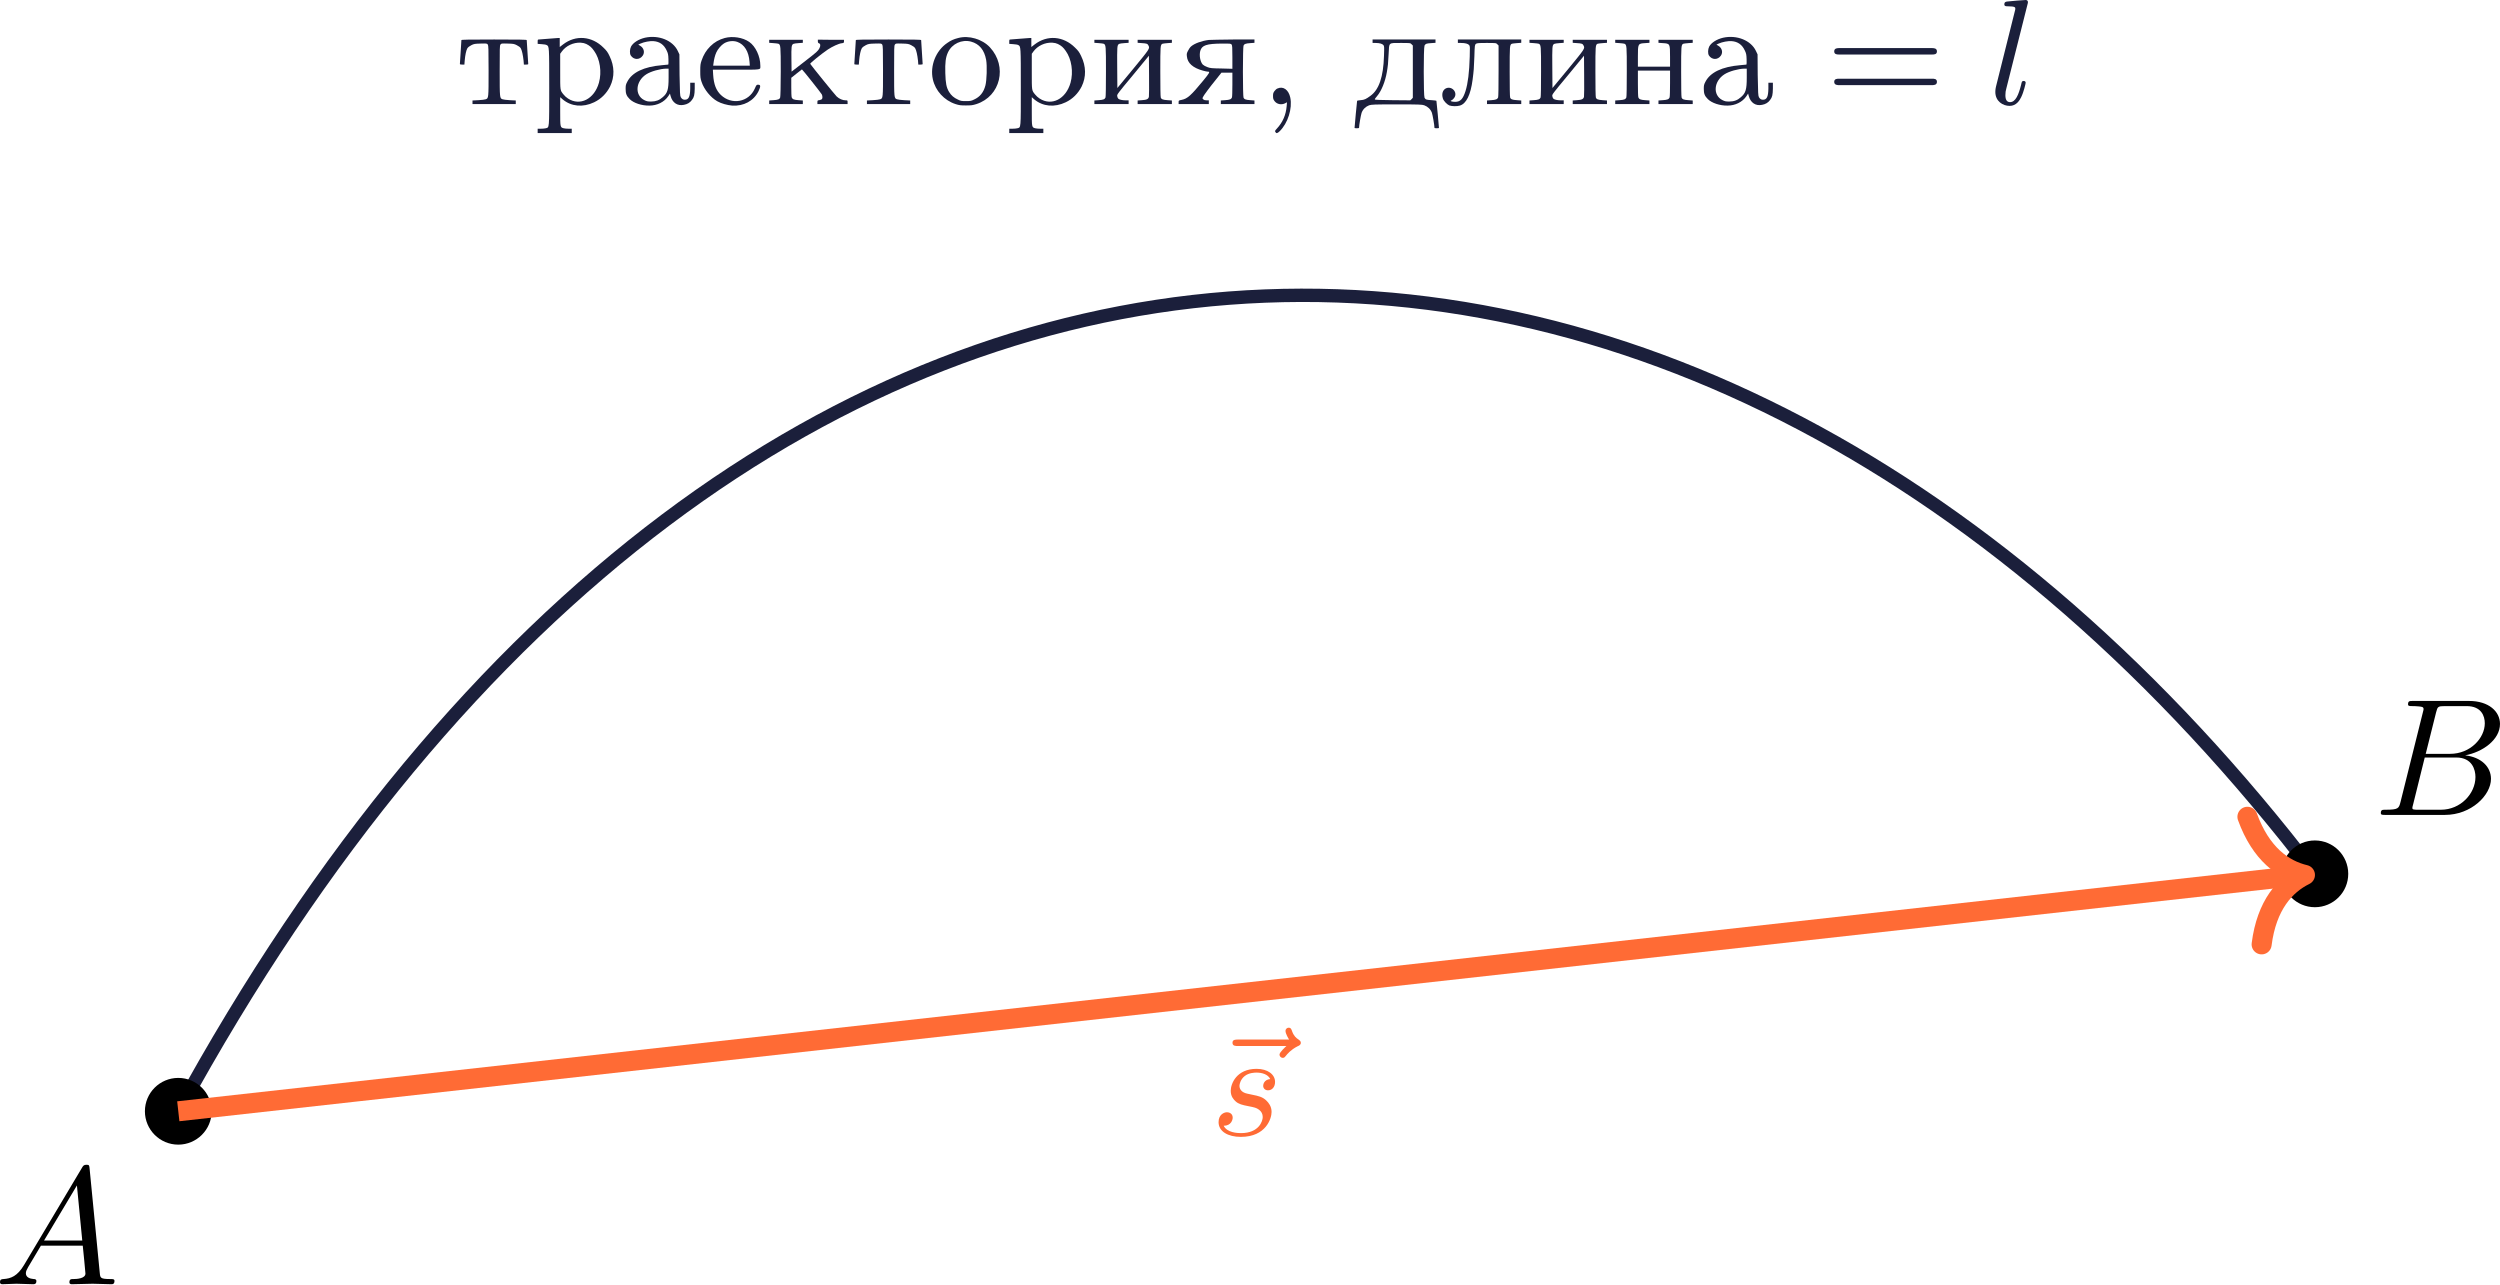
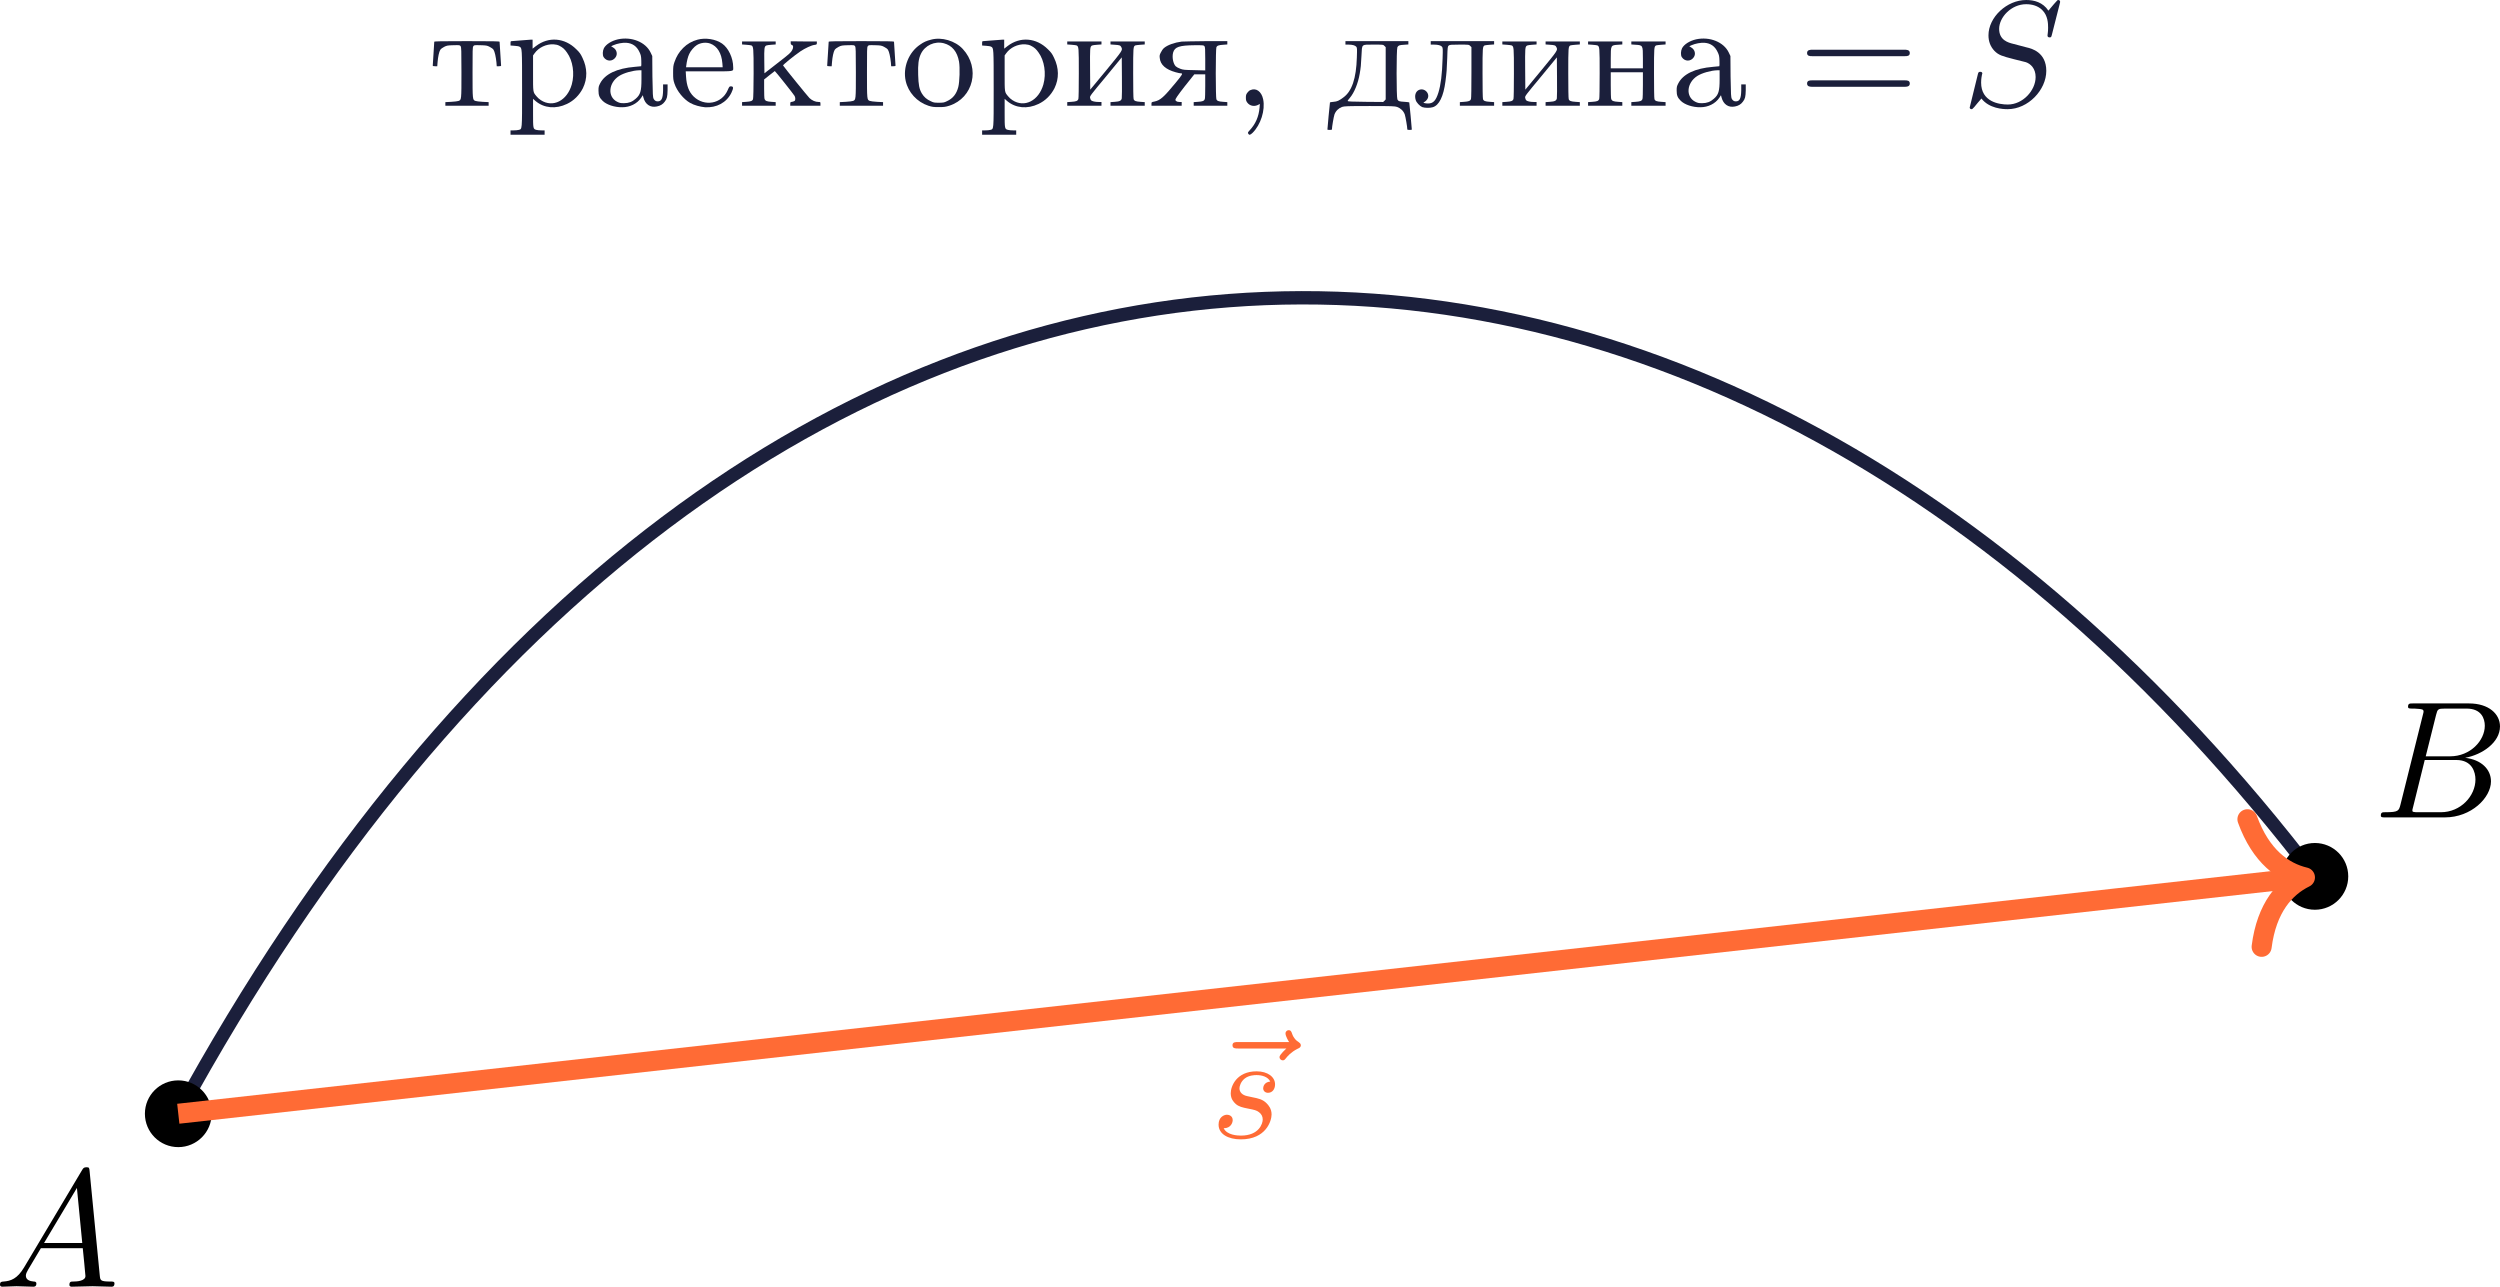
- <svg xmlns="http://www.w3.org/2000/svg" xmlns:xlink="http://www.w3.org/1999/xlink" version="1.1" width="194.03pt" height="99.672pt" viewBox="-66.339 -66.685 149.254 76.671">
+ <svg xmlns="http://www.w3.org/2000/svg" xmlns:xlink="http://www.w3.org/1999/xlink" version="1.1" width="194.03pt" height="99.865pt" viewBox="-66.339 -66.883 149.254 76.819">
  <defs>
    <path id="g1-61" d="M6.348-2.968C6.474-2.968 6.644-2.968 6.644-3.156C6.644-3.353 6.447-3.353 6.312-3.353H.843C.708-3.353 .511-3.353 .511-3.156C.511-2.968 .69-2.968 .807-2.968H6.348ZM6.312-1.139C6.447-1.139 6.644-1.139 6.644-1.336C6.644-1.524 6.474-1.524 6.348-1.524H.807C.69-1.524 .511-1.524 .511-1.336C.511-1.139 .708-1.139 .843-1.139H6.312Z" />
    <path id="g2-44" d="M1.058-.941C1.004-.924 .924-.852 .879-.789C.807-.69 .789-.646 .789-.493C.789-.332 .807-.287 .879-.188C1.022 0 1.282 .054 1.506-.054L1.623-.117L1.605 .108C1.56 .637 1.372 1.076 1.013 1.462C.915 1.569 .897 1.596 .924 1.65C.986 1.757 1.04 1.748 1.184 1.614C1.677 1.13 1.955 .251 1.82-.395C1.722-.861 1.399-1.094 1.058-.941Z" />
    <path id="g2-224" d="M1.56-3.972C1.175-3.882 .852-3.676 .726-3.443C.646-3.282 .637-3.031 .708-2.914C.888-2.636 1.246-2.636 1.426-2.905C1.56-3.102 1.488-3.362 1.273-3.488L1.157-3.56L1.291-3.622C1.515-3.721 1.847-3.784 2.071-3.766C2.43-3.739 2.69-3.56 2.851-3.21C2.932-3.04 2.95-2.977 2.959-2.69C2.968-2.511 2.959-2.367 2.95-2.367C2.932-2.367 2.762-2.349 2.573-2.331C1.497-2.242 .789-1.901 .502-1.345C.412-1.175 .403-1.121 .403-.915C.403-.628 .457-.493 .646-.305C.879-.072 1.363 .09 1.82 .081C2.277 .081 2.708-.126 2.95-.484L3.049-.637L3.084-.502C3.192-.09 3.497 .117 3.882 .036C4.089 0 4.25-.099 4.358-.251C4.492-.421 4.519-.547 4.528-.933V-1.282H4.394H4.259V-.933C4.25-.448 4.169-.269 3.936-.269C3.829-.269 3.757-.314 3.694-.421C3.649-.511 3.64-.655 3.622-1.748L3.613-2.977L3.515-3.183C3.219-3.811 2.376-4.151 1.56-3.972ZM2.968-1.587C2.968-.879 2.905-.664 2.618-.421C2.421-.242 2.206-.161 1.928-.161C1.722-.161 1.668-.17 1.506-.251C.933-.547 .995-1.372 1.632-1.784C1.91-1.964 2.457-2.116 2.824-2.125H2.968Z" />
    <path id="g2-228" d="M1.103-3.757V-3.658H1.282C1.515-3.658 1.677-3.613 1.748-3.533C1.802-3.47 1.802-3.416 1.784-2.887C1.748-1.641 1.488-.87 .977-.502C.708-.305 .619-.26 .386-.242C.269-.233 .179-.215 .179-.206S.143 .161 .099 .592C.063 1.031 .027 1.399 .027 1.417C.027 1.426 .09 1.435 .161 1.435S.296 1.426 .296 1.408C.296 1.255 .403 .646 .448 .511C.529 .296 .69 .143 .897 .063C1.049 .018 1.175 .009 2.546 .009C3.909 .009 4.044 .018 4.187 .063C4.402 .143 4.564 .296 4.645 .511C4.689 .646 4.797 1.255 4.797 1.408C4.797 1.426 4.86 1.435 4.932 1.435S5.066 1.426 5.066 1.417C5.066 1.399 5.03 1.031 4.994 .592C4.949 .161 4.914-.197 4.914-.206S4.788-.233 4.636-.242C4.304-.26 4.268-.278 4.205-.386C4.142-.511 4.142-3.38 4.205-3.506C4.268-3.613 4.313-3.631 4.609-3.649L4.86-3.667V-3.766V-3.865H2.977H1.103ZM3.434-3.578L3.506-3.506V-1.946V-.386L3.434-.305L3.353-.233L2.304-.242C1.551-.251 1.246-.26 1.237-.287C1.228-.305 1.282-.386 1.363-.475C1.632-.789 1.856-1.345 1.955-1.919C2.017-2.277 2.035-2.43 2.062-3.022C2.098-3.703 2.035-3.658 2.789-3.658C3.353-3.658 3.362-3.658 3.434-3.578Z" />
    <path id="g2-229" d="M1.713-3.954C1.381-3.865 1.094-3.703 .852-3.461C.601-3.21 .448-2.95 .332-2.618C.26-2.412 .251-2.331 .251-1.973S.26-1.542 .332-1.327C.484-.879 .87-.403 1.264-.179C1.515-.036 1.865 .054 2.152 .081C2.842 .126 3.443-.197 3.73-.78C3.865-1.067 3.865-1.166 3.703-1.166C3.613-1.166 3.604-1.157 3.506-.933C3.147-.117 2.125 .063 1.479-.556C1.201-.825 1.058-1.184 1.022-1.757L1.004-2.062H2.403C3.972-2.062 3.838-2.044 3.838-2.304C3.838-2.86 3.551-3.461 3.174-3.721C2.789-3.99 2.179-4.08 1.713-3.954ZM2.466-3.721C2.887-3.569 3.147-3.147 3.192-2.537L3.21-2.304H2.116H1.022L1.04-2.43C1.067-2.663 1.13-2.923 1.21-3.093C1.291-3.282 1.506-3.533 1.668-3.631C1.901-3.775 2.215-3.811 2.466-3.721Z" />
    <path id="g2-232" d="M.233-3.757V-3.667L.484-3.649C.619-3.64 .753-3.622 .78-3.613C.924-3.551 .924-3.506 .924-1.946C.924-1.094 .915-.448 .897-.403C.852-.296 .771-.26 .484-.242L.233-.224V-.117V-.009H1.255H2.277V-.126V-.233H2.107C1.892-.233 1.713-.278 1.659-.332C1.632-.359 1.605-.421 1.596-.484C1.578-.583 1.605-.619 2.537-1.739L3.488-2.896L3.497-1.722C3.506-1.076 3.497-.502 3.488-.448C3.461-.314 3.371-.26 3.067-.242L2.815-.224V-.117V-.009H3.838H4.86V-.117V-.224L4.609-.242C4.322-.26 4.232-.296 4.196-.403C4.178-.448 4.169-1.094 4.169-1.946C4.169-3.506 4.169-3.551 4.304-3.613C4.34-3.622 4.474-3.64 4.609-3.649L4.86-3.667V-3.757V-3.847H3.838H2.815V-3.757V-3.667L3.067-3.649C3.362-3.631 3.407-3.613 3.461-3.506C3.551-3.327 3.551-3.327 2.555-2.116L1.605-.968L1.596-2.188C1.587-3.461 1.587-3.533 1.713-3.604C1.748-3.622 1.892-3.64 2.026-3.649L2.277-3.667V-3.757V-3.847H1.255H.233Z" />
    <path id="g2-234" d="M.269-3.757V-3.667L.511-3.649C.646-3.64 .789-3.622 .816-3.613C.95-3.551 .959-3.506 .959-1.946C.959-1.094 .941-.448 .924-.403C.888-.296 .798-.26 .52-.242L.269-.224V-.117V-.009H1.273H2.277V-.117V-.224L2.026-.242C1.748-.26 1.659-.296 1.614-.403C1.596-.448 1.587-.726 1.587-1.031V-1.578L1.901-1.829C2.071-1.964 2.215-2.071 2.224-2.08C2.251-2.08 3.353-.69 3.407-.592C3.461-.484 3.461-.341 3.407-.296C3.38-.278 3.309-.251 3.255-.242C3.156-.233 3.147-.224 3.147-.117V-.009H4.044H4.949V-.126C4.949-.233 4.94-.233 4.842-.233C4.645-.233 4.447-.323 4.295-.466C4.178-.583 2.798-2.286 2.717-2.412C2.699-2.448 3.371-2.995 3.766-3.264C4.035-3.443 4.42-3.622 4.591-3.64C4.725-3.658 4.734-3.667 4.734-3.757V-3.847H3.954L3.174-3.856V-3.757C3.174-3.685 3.192-3.658 3.237-3.64C3.335-3.613 3.344-3.479 3.264-3.335C3.174-3.174 3.156-3.147 2.322-2.502L1.605-1.946L1.596-2.672C1.587-3.434 1.596-3.542 1.713-3.604C1.748-3.622 1.892-3.64 2.026-3.649L2.277-3.667V-3.757V-3.847H1.273H.269Z" />
    <path id="g2-235" d="M1.076-3.757V-3.658H1.264C1.515-3.658 1.677-3.613 1.748-3.533C1.802-3.461 1.802-3.416 1.784-2.833C1.757-1.892 1.677-1.255 1.533-.789C1.381-.314 1.228-.143 .915-.143C.753-.143 .61-.179 .655-.215C.664-.215 .699-.233 .726-.251C.762-.269 .825-.332 .861-.386C1.085-.708 .708-1.121 .35-.941C.17-.843 .099-.619 .179-.35C.215-.206 .421 .009 .565 .072C.726 .126 1.013 .134 1.193 .081C1.578-.027 1.838-.565 1.955-1.462C2.026-2.017 2.035-2.134 2.062-2.86C2.08-3.524 2.089-3.551 2.152-3.604C2.215-3.649 2.286-3.658 2.789-3.658C3.353-3.658 3.362-3.658 3.434-3.578L3.506-3.506V-1.991C3.506-1.112 3.497-.448 3.479-.403C3.434-.296 3.344-.26 3.067-.242L2.815-.224V-.117V-.009H3.838H4.86V-.117V-.224L4.609-.242C4.322-.26 4.232-.296 4.196-.403C4.178-.448 4.169-1.094 4.169-1.946C4.169-3.506 4.169-3.551 4.304-3.613C4.34-3.622 4.474-3.64 4.609-3.649L4.86-3.667V-3.766V-3.865H2.968H1.076Z" />
    <path id="g2-237" d="M.233-3.757V-3.667L.484-3.649C.619-3.64 .753-3.622 .78-3.613C.924-3.551 .924-3.506 .924-1.946C.924-1.094 .915-.448 .897-.403C.852-.296 .771-.26 .484-.242L.233-.224V-.117V-.009H1.255H2.277V-.117V-.224L2.026-.242C1.748-.26 1.659-.296 1.614-.403C1.596-.448 1.587-.825 1.587-1.246V-2.008H2.546H3.506V-1.246C3.506-.825 3.497-.448 3.479-.403C3.434-.296 3.344-.26 3.067-.242L2.815-.224V-.117V-.009H3.838H4.86V-.117V-.224L4.609-.242C4.322-.26 4.232-.296 4.196-.403C4.178-.448 4.169-1.094 4.169-1.946C4.169-3.506 4.169-3.551 4.304-3.613C4.34-3.622 4.474-3.64 4.609-3.649L4.86-3.667V-3.757V-3.847H3.838H2.815V-3.757V-3.667L3.067-3.649C3.506-3.622 3.506-3.622 3.506-2.833V-2.242H2.546H1.587V-2.833C1.587-3.622 1.587-3.622 2.026-3.649L2.277-3.667V-3.757V-3.847H1.255H.233Z" />
    <path id="g2-238" d="M1.829-3.954C1.551-3.882 1.39-3.811 1.175-3.658C.493-3.201 .134-2.295 .314-1.488C.466-.807 .986-.233 1.668-.009C1.901 .063 1.973 .072 2.286 .072C2.609 .072 2.681 .063 2.914-.009C4.358-.475 4.779-2.26 3.721-3.398C3.264-3.891 2.457-4.125 1.829-3.954ZM2.591-3.739C3.093-3.604 3.389-3.237 3.497-2.645C3.56-2.286 3.533-1.426 3.452-1.121C3.344-.708 3.129-.439 2.771-.278C2.609-.197 2.555-.188 2.286-.188C2.026-.188 1.973-.197 1.811-.278C1.569-.386 1.408-.529 1.282-.735C1.121-1.004 1.076-1.255 1.058-1.856C1.04-2.475 1.076-2.798 1.219-3.102C1.462-3.613 2.044-3.882 2.591-3.739Z" />
    <path id="g2-240" d="M.897-3.909C.628-3.891 .368-3.873 .332-3.865C.278-3.865 .269-3.847 .269-3.739V-3.604L.502-3.587C.628-3.578 .771-3.56 .807-3.533C.959-3.452 .959-3.47 .959-1.004C.959 1.524 .968 1.372 .753 1.435C.69 1.453 .556 1.462 .457 1.462H.269V1.596V1.722H1.282H2.304V1.596V1.462H2.116C2.017 1.462 1.883 1.453 1.82 1.435C1.614 1.381 1.614 1.372 1.614 .421V-.421L1.766-.287C2.268 .134 2.968 .206 3.64-.117C4.053-.314 4.376-.637 4.591-1.058C4.869-1.632 4.86-2.26 4.564-2.869C4.456-3.102 4.385-3.201 4.196-3.38C3.506-4.071 2.537-4.151 1.784-3.569L1.587-3.416V-3.685V-3.954H1.488C1.435-3.945 1.166-3.927 .897-3.909ZM3.174-3.596C3.389-3.488 3.497-3.389 3.64-3.183C3.99-2.699 4.107-1.928 3.927-1.282C3.649-.305 2.798 .126 2.08-.341C1.991-.395 1.874-.502 1.82-.574C1.605-.834 1.614-.78 1.614-1.955V-3.013L1.704-3.138C1.955-3.488 2.394-3.694 2.833-3.676C2.977-3.667 3.084-3.64 3.174-3.596Z" />
    <path id="g2-242" d="M.323-3.829C.323-3.811 .305-3.488 .278-3.111C.26-2.744 .233-2.421 .233-2.403C.233-2.376 .278-2.367 .368-2.367H.502L.52-2.6C.547-2.932 .61-3.228 .681-3.344C.726-3.407 .807-3.47 .915-3.524C1.067-3.604 1.13-3.613 1.47-3.622C1.838-3.631 1.847-3.631 1.901-3.56C1.937-3.497 1.946-3.335 1.946-2C1.946-.359 1.946-.359 1.775-.296C1.731-.278 1.533-.251 1.336-.242L.986-.224V-.117V-.009H2.277H3.569V-.117V-.224L3.21-.242C3.022-.251 2.824-.278 2.78-.296C2.609-.359 2.609-.359 2.609-2C2.609-3.335 2.609-3.497 2.654-3.56C2.699-3.631 2.717-3.631 3.084-3.622C3.425-3.613 3.479-3.604 3.631-3.524C3.739-3.47 3.829-3.407 3.865-3.344C3.936-3.228 3.999-2.932 4.035-2.6L4.053-2.367H4.187C4.268-2.367 4.313-2.376 4.313-2.403C4.313-2.421 4.295-2.744 4.268-3.111C4.25-3.488 4.223-3.811 4.223-3.829C4.223-3.856 3.811-3.865 2.277-3.865C.735-3.865 .323-3.856 .323-3.829Z" />
    <path id="g2-255" d="M1.946-3.838C1.515-3.784 1.094-3.631 .888-3.452C.825-3.398 .744-3.282 .699-3.183C.628-3.049 .619-2.995 .637-2.86C.672-2.457 .995-2.17 1.587-2.008C1.713-1.973 1.838-1.946 1.874-1.946C2.035-1.946 2.017-1.901 1.596-1.39C.879-.52 .672-.332 .323-.26C.143-.224 .143-.224 .143-.117V-.009H1.049H1.946V-.126V-.233H1.811C1.731-.233 1.659-.251 1.623-.287C1.56-.332 1.56-.35 1.596-.43C1.641-.529 1.955-.959 2.421-1.533L2.699-1.883H3.022H3.353V-1.184C3.353-.798 3.344-.448 3.327-.403C3.282-.296 3.201-.26 2.914-.242L2.663-.224V-.117V-.009H3.667H4.671V-.117V-.224L4.429-.242C4.142-.26 4.053-.296 4.017-.403C3.999-.448 3.981-1.094 3.981-1.946S3.999-3.443 4.017-3.488C4.053-3.596 4.142-3.631 4.429-3.649L4.671-3.667V-3.766V-3.865H3.407C2.708-3.856 2.053-3.847 1.946-3.838ZM3.309-3.56C3.344-3.506 3.353-3.38 3.353-2.806V-2.116L2.699-2.134C2.125-2.143 2.026-2.152 1.865-2.215C1.757-2.251 1.632-2.322 1.587-2.367C1.435-2.529 1.363-2.905 1.435-3.183C1.533-3.524 1.811-3.613 2.735-3.622C3.246-3.622 3.264-3.622 3.309-3.56Z" />
-     <path id="g0-108" d="M2.313-5.918C2.349-6.043 2.349-6.061 2.349-6.097C2.349-6.178 2.295-6.223 2.215-6.223C2.062-6.223 1.318-6.151 1.121-6.133C1.049-6.124 .941-6.115 .941-5.963C.941-5.846 1.04-5.846 1.175-5.846C1.596-5.846 1.596-5.774 1.596-5.703C1.596-5.667 1.596-5.649 1.551-5.487L.448-1.076C.403-.897 .403-.771 .403-.735C.403-.17 .861 .099 1.255 .099C1.659 .099 1.847-.224 1.946-.421C2.107-.744 2.215-1.255 2.215-1.282C2.215-1.327 2.188-1.39 2.098-1.39C1.991-1.39 1.982-1.345 1.946-1.175C1.793-.565 1.614-.126 1.282-.126C1.103-.126 1.004-.251 1.004-.538C1.004-.726 1.022-.789 1.058-.933L2.313-5.918Z" />
+     <path id="g0-83" d="M5.864-6.079C5.891-6.178 5.891-6.196 5.891-6.223C5.891-6.232 5.882-6.321 5.783-6.321C5.738-6.321 5.73-6.312 5.622-6.187C5.496-6.052 5.604-6.169 5.192-5.685C4.86-6.187 4.34-6.321 3.865-6.321C2.708-6.321 1.614-5.29 1.614-4.214C1.614-3.847 1.731-3.542 1.964-3.291C2.224-3.022 2.448-2.968 3.093-2.798L3.847-2.609C4.133-2.511 4.429-2.233 4.429-1.722C4.429-.924 3.667-.081 2.771-.081C2.242-.081 1.175-.242 1.175-1.39C1.175-1.47 1.175-1.605 1.228-1.874C1.246-1.91 1.246-1.928 1.246-1.937C1.246-1.973 1.228-2.035 1.121-2.035S1.004-1.991 .968-1.838L.493 .099C.493 .152 .538 .197 .601 .197C.646 .197 .655 .188 .771 .063C.825 0 1.085-.323 1.193-.439C1.659 .161 2.484 .197 2.753 .197C3.99 .197 5.066-.959 5.066-2.089C5.066-3.201 4.187-3.425 3.909-3.488L3.093-3.703C2.798-3.775 2.251-3.918 2.251-4.6S2.968-6.07 3.865-6.07C4.223-6.07 4.573-5.972 4.824-5.721C5.165-5.389 5.174-4.905 5.174-4.671C5.174-4.376 5.138-4.277 5.138-4.205S5.174-4.089 5.263-4.089C5.362-4.089 5.362-4.107 5.407-4.277L5.864-6.079Z" />
    <path id="g0-115" d="M3.56-3.353C3.174-3.318 3.138-3.013 3.138-2.95C3.138-2.798 3.255-2.681 3.425-2.681C3.676-2.681 3.847-2.887 3.847-3.183C3.847-3.631 3.407-3.963 2.744-3.963C1.542-3.963 1.201-3.067 1.201-2.654C1.201-2.313 1.372-2.134 1.488-2.026C1.668-1.856 1.91-1.802 2.233-1.739C2.636-1.659 2.726-1.641 2.887-1.524C3.031-1.417 3.111-1.273 3.111-1.085C3.111-.852 2.896-.126 1.811-.126C1.605-.126 .977-.152 .78-.565C1.228-.565 1.318-.924 1.318-1.049C1.318-1.318 1.076-1.372 .977-1.372C.816-1.372 .475-1.246 .475-.78C.475-.224 1.04 .099 1.802 .099C3.309 .099 3.64-1.004 3.64-1.39C3.64-1.731 3.452-1.946 3.344-2.053C3.111-2.295 2.824-2.349 2.511-2.412C2.403-2.439 2.206-2.475 2.179-2.484C1.883-2.546 1.722-2.726 1.722-2.95C1.722-3.049 1.784-3.335 2.035-3.533S2.627-3.739 2.744-3.739C3.058-3.739 3.425-3.64 3.56-3.353Z" />
    <path id="g0-126" d="M4.86-5.326C4.842-5.308 4.447-4.958 4.447-4.815C4.447-4.707 4.537-4.618 4.645-4.618C4.734-4.618 4.779-4.68 4.815-4.725C4.914-4.851 5.12-5.102 5.523-5.308C5.631-5.353 5.721-5.398 5.721-5.523C5.721-5.622 5.631-5.676 5.586-5.712C5.452-5.792 5.299-5.927 5.2-6.205C5.165-6.312 5.129-6.42 4.994-6.42C4.914-6.42 4.806-6.357 4.806-6.223C4.806-6.061 4.985-5.765 5.021-5.712H1.973C1.82-5.712 1.641-5.712 1.641-5.523C1.641-5.326 1.811-5.326 1.973-5.326H4.86Z" />
    <path id="g3-65" d="M1.783-1.146C1.385-.478 .996-.339 .558-.309C.438-.299 .349-.299 .349-.11C.349-.05 .399 0 .478 0C.747 0 1.056-.03 1.335-.03C1.664-.03 2.012 0 2.331 0C2.391 0 2.521 0 2.521-.189C2.521-.299 2.431-.309 2.361-.309C2.132-.329 1.893-.408 1.893-.658C1.893-.777 1.953-.887 2.032-1.026L2.79-2.301H5.29C5.31-2.092 5.45-.737 5.45-.638C5.45-.339 4.932-.309 4.732-.309C4.593-.309 4.493-.309 4.493-.11C4.493 0 4.613 0 4.633 0C5.041 0 5.469-.03 5.878-.03C6.127-.03 6.755 0 7.004 0C7.064 0 7.183 0 7.183-.199C7.183-.309 7.083-.309 6.954-.309C6.336-.309 6.336-.379 6.306-.667L5.699-6.894C5.679-7.093 5.679-7.133 5.509-7.133C5.35-7.133 5.31-7.064 5.25-6.964L1.783-1.146ZM2.979-2.61L4.941-5.898L5.26-2.61H2.979Z" />
    <path id="g3-66" d="M1.594-.777C1.494-.389 1.474-.309 .687-.309C.518-.309 .418-.309 .418-.11C.418 0 .508 0 .687 0H4.244C5.818 0 6.994-1.176 6.994-2.152C6.994-2.869 6.416-3.447 5.45-3.557C6.486-3.746 7.532-4.483 7.532-5.43C7.532-6.167 6.874-6.804 5.679-6.804H2.331C2.142-6.804 2.042-6.804 2.042-6.605C2.042-6.496 2.132-6.496 2.321-6.496C2.341-6.496 2.531-6.496 2.7-6.476C2.879-6.456 2.969-6.446 2.969-6.316C2.969-6.276 2.959-6.247 2.929-6.127L1.594-.777ZM3.098-3.646L3.716-6.117C3.806-6.466 3.826-6.496 4.254-6.496H5.539C6.416-6.496 6.625-5.908 6.625-5.469C6.625-4.593 5.768-3.646 4.553-3.646H3.098ZM2.65-.309C2.511-.309 2.491-.309 2.431-.319C2.331-.329 2.301-.339 2.301-.418C2.301-.448 2.301-.468 2.351-.648L3.039-3.427H4.922C5.878-3.427 6.067-2.69 6.067-2.262C6.067-1.275 5.181-.309 4.005-.309H2.65Z" />
  </defs>
  <g id="page1">
-     <path d="M-55.695-.34C-21.68-62.703 35.012-62.703 71.863-14.516" stroke="#1b1f3b" fill="none" stroke-width=".797" stroke-miterlimit="10" />
-     <path d="M-53.703-.34C-53.703-1.441-54.598-2.332-55.695-2.332C-56.797-2.332-57.688-1.441-57.688-.34C-57.688 .758-56.797 1.652-55.695 1.652C-54.598 1.652-53.703 .758-53.703-.34Z" />
+     <path d="M-55.695-.391C-21.68-62.754 35.012-62.754 71.863-14.562" stroke="#1b1f3b" fill="none" stroke-width=".797" stroke-miterlimit="10" />
+     <path d="M-53.703-.391C-53.703-1.492-54.598-2.383-55.695-2.383C-56.797-2.383-57.688-1.492-57.688-.391C-57.688 .711-56.797 1.602-55.695 1.602C-54.598 1.602-53.703 .711-53.703-.391Z" />
    <g transform="matrix(1 0 0 1 -10.9911 10.32686)">
-       <use x="-55.697" y="-.341" xlink:href="#g3-65" />
+       <use x="-55.697" y="-.391" xlink:href="#g3-65" />
    </g>
-     <path d="M73.855-14.516C73.855-15.613 72.965-16.508 71.863-16.508C70.762-16.508 69.871-15.613 69.871-14.516C69.871-13.414 70.762-12.523 71.863-12.523C72.965-12.523 73.855-13.414 73.855-14.516Z" />
-     <g transform="matrix(1 0 0 1 131.0796 -17.69236)">
-       <use x="-55.697" y="-.341" xlink:href="#g3-66" />
+     <path d="M73.855-14.562C73.855-15.664 72.965-16.555 71.863-16.555C70.762-16.555 69.871-15.664 69.871-14.562C69.871-13.465 70.762-12.57 71.863-12.57C72.965-12.57 73.855-13.465 73.855-14.562Z" />
+     <g transform="matrix(1 0 0 1 131.0796 -17.69243)">
+       <use x="-55.697" y="-.391" xlink:href="#g3-66" />
    </g>
-     <path d="M-55.695-.34L70.676-14.383" stroke="#ff6b35" fill="none" stroke-width="1.196" stroke-miterlimit="10" />
-     <path d="M67.836-17.922C68.641-15.699 69.984-14.754 71.27-14.449C70.086-13.867 68.981-12.652 68.684-10.305" stroke="#ff6b35" fill="none" stroke-width="1.196" stroke-miterlimit="10" stroke-linecap="round" stroke-linejoin="round" />
-     <g fill="#1b1f3b" transform="matrix(1 0 0 1 16.5813 -60.12106)">
-       <use x="-55.697" y="-.341" xlink:href="#g2-242" />
-       <use x="-51.09" y="-.341" xlink:href="#g2-240" />
-       <use x="-45.972" y="-.341" xlink:href="#g2-224" />
-       <use x="-41.365" y="-.341" xlink:href="#g2-229" />
-       <use x="-37.267" y="-.341" xlink:href="#g2-234" />
-       <use x="-32.149" y="-.341" xlink:href="#g2-242" />
-       <use x="-27.542" y="-.341" xlink:href="#g2-238" />
-       <use x="-22.935" y="-.341" xlink:href="#g2-240" />
-       <use x="-17.817" y="-.341" xlink:href="#g2-232" />
-       <use x="-12.698" y="-.341" xlink:href="#g2-255" />
-       <use x="-7.708" y="-.341" xlink:href="#g2-44" />
-       <use x="-2.078" y="-.341" xlink:href="#g2-228" />
-       <use x="3.041" y="-.341" xlink:href="#g2-235" />
-       <use x="8.159" y="-.341" xlink:href="#g2-232" />
-       <use x="13.278" y="-.341" xlink:href="#g2-237" />
-       <use x="18.396" y="-.341" xlink:href="#g2-224" />
-       <use x="26.074" y="-.341" xlink:href="#g1-61" />
-       <use x="35.801" y="-.341" xlink:href="#g0-108" />
+     <path d="M-55.695-.391L70.676-14.434" stroke="#ff6b35" fill="none" stroke-width="1.196" stroke-miterlimit="10" />
+     <path d="M67.836-17.973C68.641-15.746 69.984-14.805 71.27-14.5C70.086-13.918 68.981-12.703 68.684-10.356" stroke="#ff6b35" fill="none" stroke-width="1.196" stroke-miterlimit="10" stroke-linecap="round" stroke-linejoin="round" />
+     <g fill="#1b1f3b" transform="matrix(1 0 0 1 14.961 -60.17093)">
+       <use x="-55.697" y="-.391" xlink:href="#g2-242" />
+       <use x="-51.09" y="-.391" xlink:href="#g2-240" />
+       <use x="-45.972" y="-.391" xlink:href="#g2-224" />
+       <use x="-41.365" y="-.391" xlink:href="#g2-229" />
+       <use x="-37.267" y="-.391" xlink:href="#g2-234" />
+       <use x="-32.149" y="-.391" xlink:href="#g2-242" />
+       <use x="-27.542" y="-.391" xlink:href="#g2-238" />
+       <use x="-22.935" y="-.391" xlink:href="#g2-240" />
+       <use x="-17.817" y="-.391" xlink:href="#g2-232" />
+       <use x="-12.698" y="-.391" xlink:href="#g2-255" />
+       <use x="-7.708" y="-.391" xlink:href="#g2-44" />
+       <use x="-2.078" y="-.391" xlink:href="#g2-228" />
+       <use x="3.041" y="-.391" xlink:href="#g2-235" />
+       <use x="8.159" y="-.391" xlink:href="#g2-232" />
+       <use x="13.278" y="-.391" xlink:href="#g2-237" />
+       <use x="18.396" y="-.391" xlink:href="#g2-224" />
+       <use x="26.074" y="-.391" xlink:href="#g1-61" />
+       <use x="35.801" y="-.391" xlink:href="#g0-83" />
    </g>
-     <g fill="#ff6b35" transform="matrix(1 0 0 1 61.63383 1.430899)">
-       <use x="-56.032" y="-.341" xlink:href="#g0-126" />
-       <use x="-55.697" y="-.341" xlink:href="#g0-115" />
+     <g fill="#ff6b35" transform="matrix(1 0 0 1 61.63383 1.430901)">
+       <use x="-56.032" y="-.391" xlink:href="#g0-126" />
+       <use x="-55.697" y="-.391" xlink:href="#g0-115" />
    </g>
  </g>
</svg>
